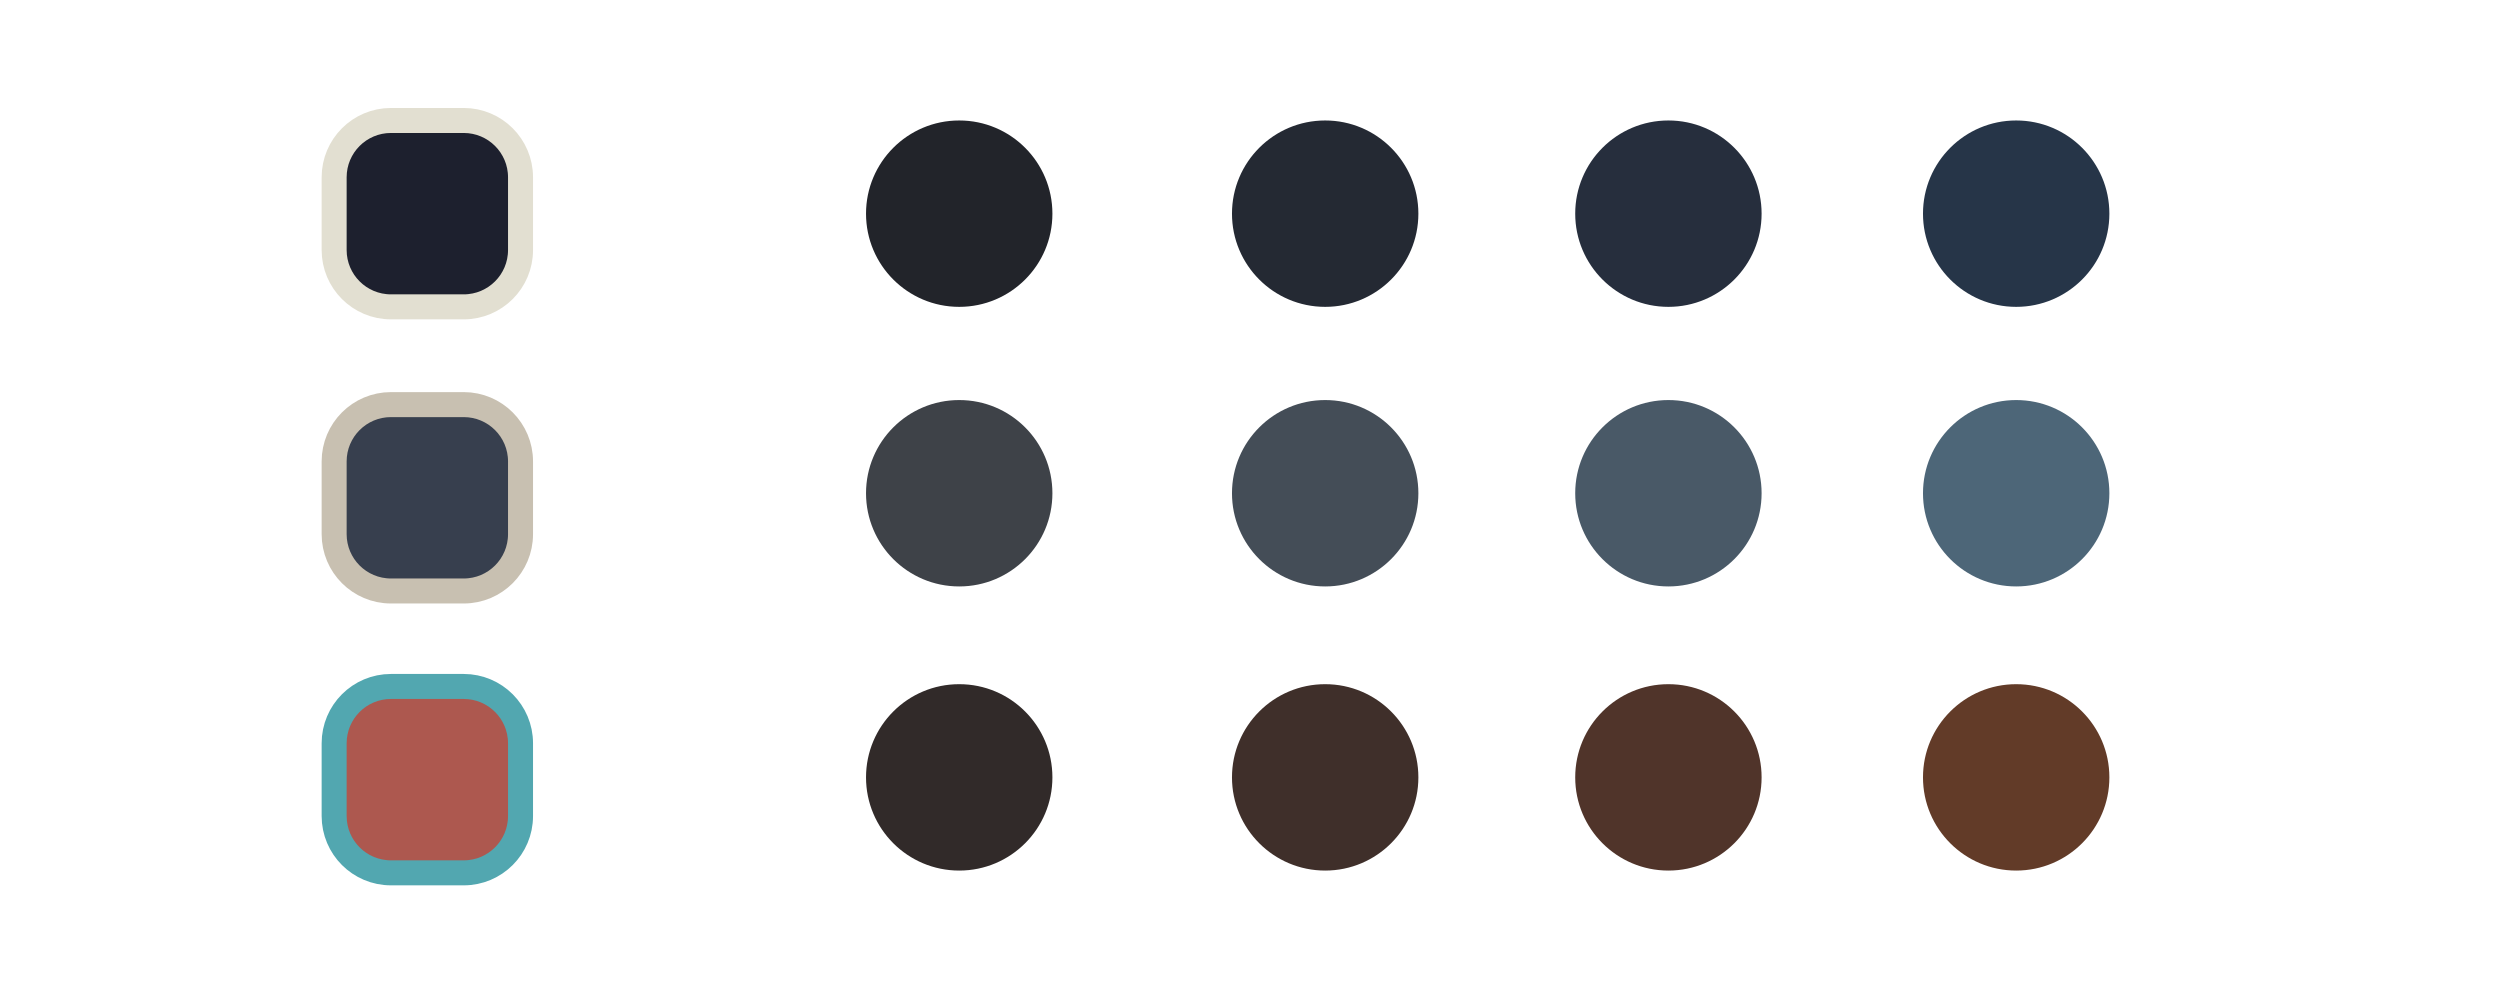
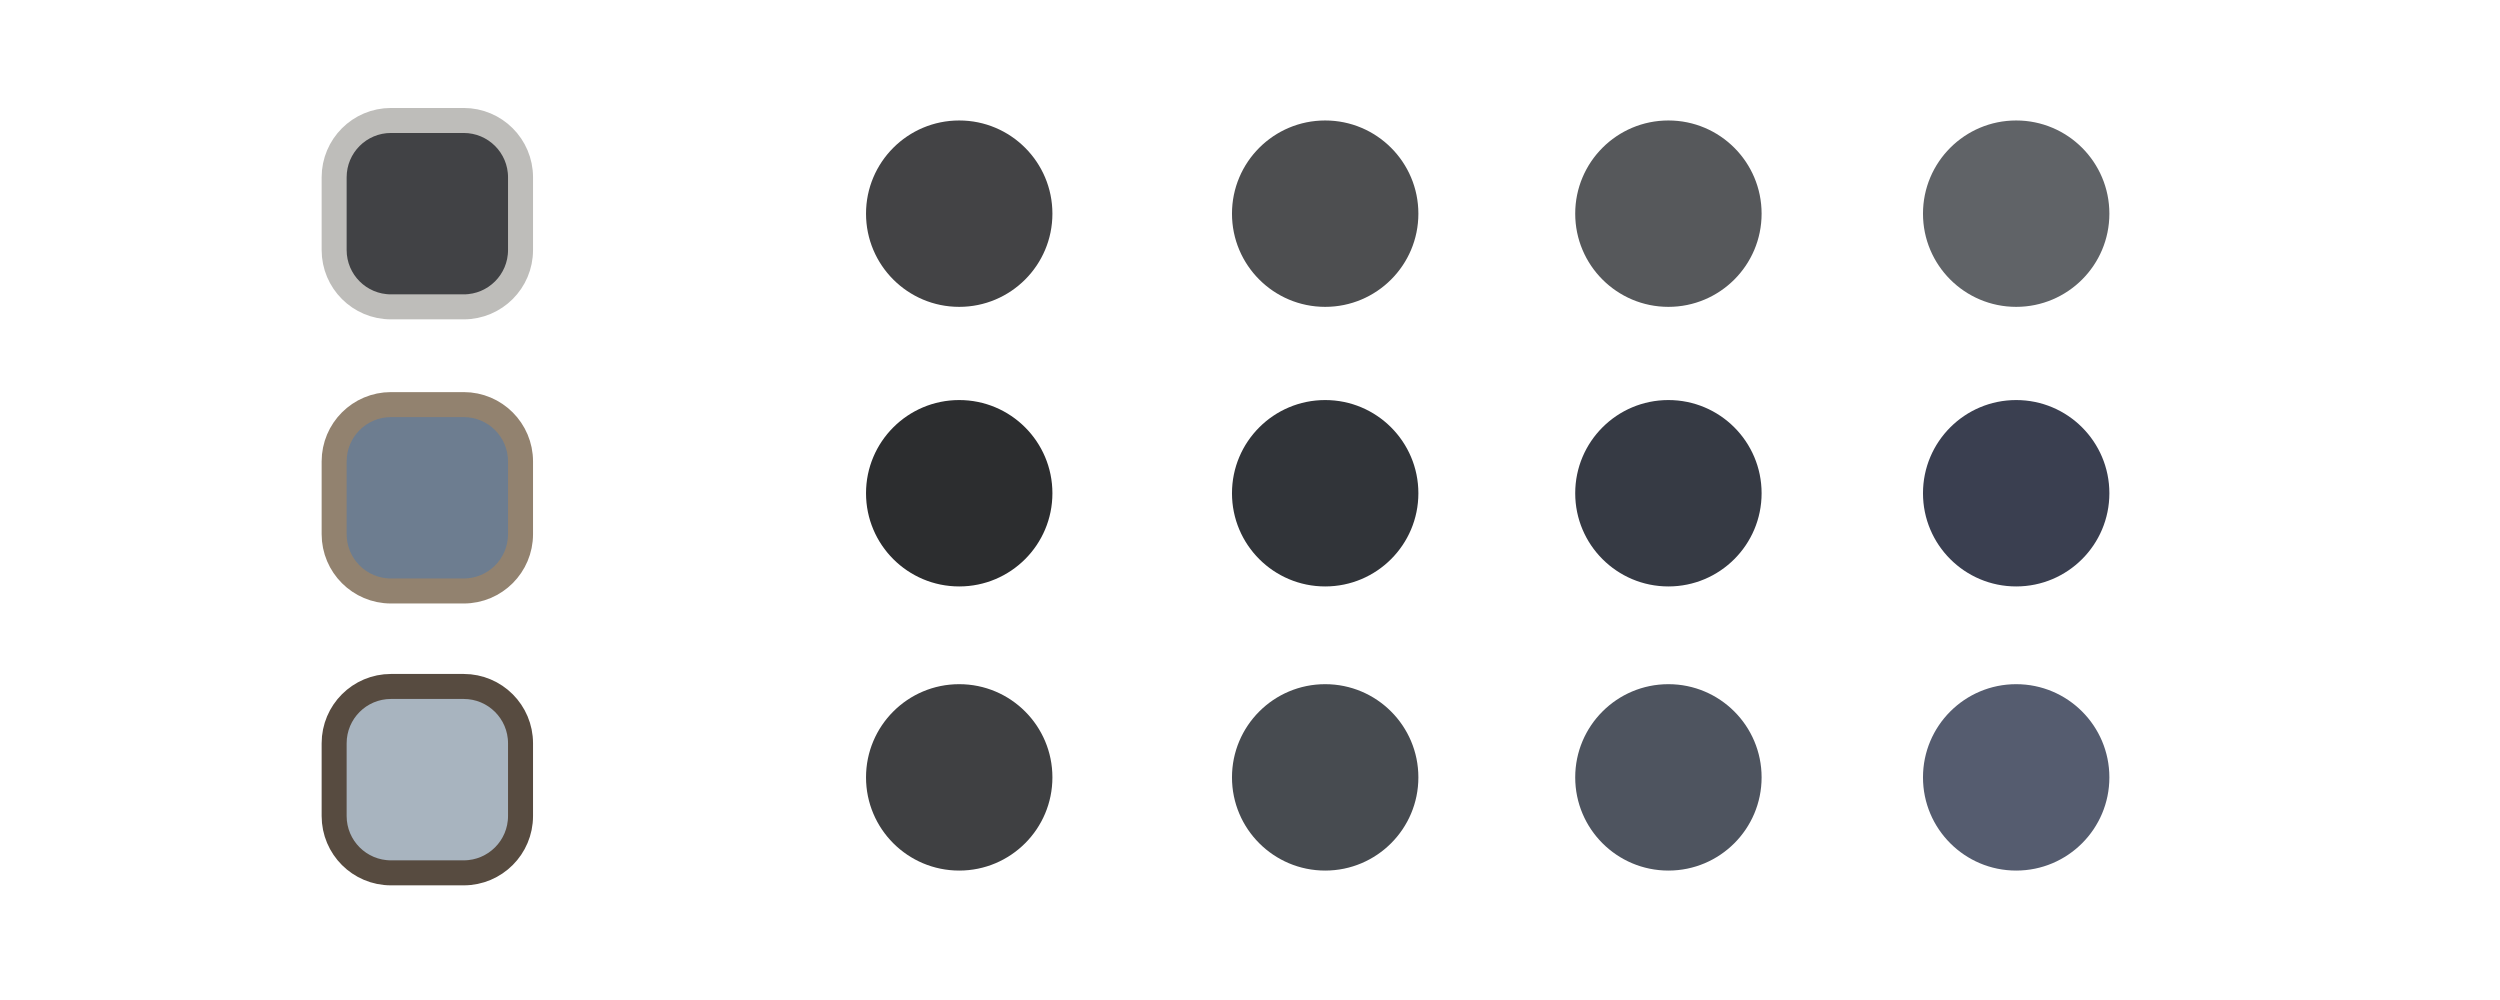
<svg xmlns="http://www.w3.org/2000/svg" width="1000" height="400" viewBox="0 0 264.583 105.833" version="1.1" id="svg1">
  <defs id="defs1" />
  <g id="layer1">
-     <rect style="fill:#1D202E;fill-opacity:1;stroke:#E2DFD1;stroke-width:2.646;stroke-linecap:round;stroke-linejoin:round;stroke-dasharray:none;stroke-opacity:1;paint-order:fill markers stroke" id="rect1" width="19.726" height="19.726" x="35.363" y="12.75" ry="6.014" />
-     <rect style="fill:#373F4E;fill-opacity:1;stroke:#C8C0B1;stroke-width:2.646;stroke-linecap:round;stroke-linejoin:round;stroke-dasharray:none;stroke-opacity:1;paint-order:fill markers stroke" id="rect2" width="19.726" height="19.726" x="35.363" y="42.82" ry="6.014" />
-     <rect style="fill:#AD584F;fill-opacity:1;stroke:#52A7B0;stroke-width:2.646;stroke-linecap:round;stroke-linejoin:round;stroke-dasharray:none;stroke-opacity:1;paint-order:fill markers stroke" id="rect3" width="19.726" height="19.726" x="35.363" y="72.65" ry="6.014" />
-     <rect style="fill:#22242A;fill-opacity:1;stroke:none;stroke-width:2.646;stroke-linecap:round;stroke-linejoin:round;stroke-dasharray:none;stroke-opacity:1;paint-order:fill markers stroke" id="rect4" width="19.726" height="19.726" x="91.654" y="12.75" ry="9.863" />
-     <rect style="fill:#242933;fill-opacity:1;stroke:none;stroke-width:2.646;stroke-linecap:round;stroke-linejoin:round;stroke-dasharray:none;stroke-opacity:1;paint-order:fill markers stroke" id="rect5" width="19.726" height="19.726" x="130.385" y="12.75" ry="9.863" />
-     <rect style="fill:#262E3D;fill-opacity:1;stroke:none;stroke-width:2.646;stroke-linecap:round;stroke-linejoin:round;stroke-dasharray:none;stroke-opacity:1;paint-order:fill markers stroke" id="rect6" width="19.726" height="19.726" x="166.71" y="12.75" ry="9.863" />
-     <rect style="fill:#263548;fill-opacity:1;stroke:none;stroke-width:2.646;stroke-linecap:round;stroke-linejoin:round;stroke-dasharray:none;stroke-opacity:1;paint-order:fill markers stroke" id="rect7" width="19.726" height="19.726" x="203.516" y="12.75" ry="9.863" />
-     <rect style="fill:#3E4248;fill-opacity:1;stroke:none;stroke-width:2.646;stroke-linecap:round;stroke-linejoin:round;stroke-dasharray:none;stroke-opacity:1;paint-order:fill markers stroke" id="rect8" width="19.726" height="19.726" x="91.654" y="42.339" ry="9.863" />
-     <rect style="fill:#444D57;fill-opacity:1;stroke:none;stroke-width:2.646;stroke-linecap:round;stroke-linejoin:round;stroke-dasharray:none;stroke-opacity:1;paint-order:fill markers stroke" id="rect9" width="19.726" height="19.726" x="130.385" y="42.339" ry="9.863" />
-     <rect style="fill:#495967;fill-opacity:1;stroke:none;stroke-width:2.646;stroke-linecap:round;stroke-linejoin:round;stroke-dasharray:none;stroke-opacity:1;paint-order:fill markers stroke" id="rect10" width="19.726" height="19.726" x="166.71" y="42.339" ry="9.863" />
-     <rect style="fill:#4D6678;fill-opacity:1;stroke:none;stroke-width:2.646;stroke-linecap:round;stroke-linejoin:round;stroke-dasharray:none;stroke-opacity:1;paint-order:fill markers stroke" id="rect11" width="19.726" height="19.726" x="203.516" y="42.339" ry="9.863" />
-     <rect style="fill:#312A29;fill-opacity:1;stroke:none;stroke-width:2.646;stroke-linecap:round;stroke-linejoin:round;stroke-dasharray:none;stroke-opacity:1;paint-order:fill markers stroke" id="rect12" width="19.726" height="19.726" x="91.654" y="72.409" ry="9.863" />
-     <rect style="fill:#3F2F2A;fill-opacity:1;stroke:none;stroke-width:2.646;stroke-linecap:round;stroke-linejoin:round;stroke-dasharray:none;stroke-opacity:1;paint-order:fill markers stroke" id="rect13" width="19.726" height="19.726" x="130.385" y="72.409" ry="9.863" />
-     <rect style="fill:#50342A;fill-opacity:1;stroke:none;stroke-width:2.646;stroke-linecap:round;stroke-linejoin:round;stroke-dasharray:none;stroke-opacity:1;paint-order:fill markers stroke" id="rect14" width="19.726" height="19.726" x="166.71" y="72.409" ry="9.863" />
-     <rect style="fill:#623B28;fill-opacity:1;stroke:none;stroke-width:2.646;stroke-linecap:round;stroke-linejoin:round;stroke-dasharray:none;stroke-opacity:1;paint-order:fill markers stroke" id="rect15" width="19.726" height="19.726" x="203.516" y="72.409" ry="9.863" />
+     <rect style="fill:#414245;fill-opacity:1;stroke:#BEBDBA;stroke-width:2.646;stroke-linecap:round;stroke-linejoin:round;stroke-dasharray:none;stroke-opacity:1;paint-order:fill markers stroke" id="rect1" width="19.726" height="19.726" x="35.363" y="12.75" ry="6.014" />
+     <rect style="fill:#6D7D90;fill-opacity:1;stroke:#92826F;stroke-width:2.646;stroke-linecap:round;stroke-linejoin:round;stroke-dasharray:none;stroke-opacity:1;paint-order:fill markers stroke" id="rect2" width="19.726" height="19.726" x="35.363" y="42.82" ry="6.014" />
+     <rect style="fill:#A8B4BF;fill-opacity:1;stroke:#574B40;stroke-width:2.646;stroke-linecap:round;stroke-linejoin:round;stroke-dasharray:none;stroke-opacity:1;paint-order:fill markers stroke" id="rect3" width="19.726" height="19.726" x="35.363" y="72.65" ry="6.014" />
+     <rect style="fill:#434345;fill-opacity:1;stroke:none;stroke-width:2.646;stroke-linecap:round;stroke-linejoin:round;stroke-dasharray:none;stroke-opacity:1;paint-order:fill markers stroke" id="rect4" width="19.726" height="19.726" x="91.654" y="12.75" ry="9.863" />
+     <rect style="fill:#4D4E50;fill-opacity:1;stroke:none;stroke-width:2.646;stroke-linecap:round;stroke-linejoin:round;stroke-dasharray:none;stroke-opacity:1;paint-order:fill markers stroke" id="rect5" width="19.726" height="19.726" x="130.385" y="12.75" ry="9.863" />
+     <rect style="fill:#56585B;fill-opacity:1;stroke:none;stroke-width:2.646;stroke-linecap:round;stroke-linejoin:round;stroke-dasharray:none;stroke-opacity:1;paint-order:fill markers stroke" id="rect6" width="19.726" height="19.726" x="166.71" y="12.75" ry="9.863" />
+     <rect style="fill:#606367;fill-opacity:1;stroke:none;stroke-width:2.646;stroke-linecap:round;stroke-linejoin:round;stroke-dasharray:none;stroke-opacity:1;paint-order:fill markers stroke" id="rect7" width="19.726" height="19.726" x="203.516" y="12.75" ry="9.863" />
+     <rect style="fill:#2C2D2F;fill-opacity:1;stroke:none;stroke-width:2.646;stroke-linecap:round;stroke-linejoin:round;stroke-dasharray:none;stroke-opacity:1;paint-order:fill markers stroke" id="rect8" width="19.726" height="19.726" x="91.654" y="42.339" ry="9.863" />
+     <rect style="fill:#313439;fill-opacity:1;stroke:none;stroke-width:2.646;stroke-linecap:round;stroke-linejoin:round;stroke-dasharray:none;stroke-opacity:1;paint-order:fill markers stroke" id="rect9" width="19.726" height="19.726" x="130.385" y="42.339" ry="9.863" />
+     <rect style="fill:#363A44;fill-opacity:1;stroke:none;stroke-width:2.646;stroke-linecap:round;stroke-linejoin:round;stroke-dasharray:none;stroke-opacity:1;paint-order:fill markers stroke" id="rect10" width="19.726" height="19.726" x="166.71" y="42.339" ry="9.863" />
+     <rect style="fill:#3A3F50;fill-opacity:1;stroke:none;stroke-width:2.646;stroke-linecap:round;stroke-linejoin:round;stroke-dasharray:none;stroke-opacity:1;paint-order:fill markers stroke" id="rect11" width="19.726" height="19.726" x="203.516" y="42.339" ry="9.863" />
+     <rect style="fill:#3F4042;fill-opacity:1;stroke:none;stroke-width:2.646;stroke-linecap:round;stroke-linejoin:round;stroke-dasharray:none;stroke-opacity:1;paint-order:fill markers stroke" id="rect12" width="19.726" height="19.726" x="91.654" y="72.409" ry="9.863" />
+     <rect style="fill:#474B50;fill-opacity:1;stroke:none;stroke-width:2.646;stroke-linecap:round;stroke-linejoin:round;stroke-dasharray:none;stroke-opacity:1;paint-order:fill markers stroke" id="rect13" width="19.726" height="19.726" x="130.385" y="72.409" ry="9.863" />
+     <rect style="fill:#4E545F;fill-opacity:1;stroke:none;stroke-width:2.646;stroke-linecap:round;stroke-linejoin:round;stroke-dasharray:none;stroke-opacity:1;paint-order:fill markers stroke" id="rect14" width="19.726" height="19.726" x="166.71" y="72.409" ry="9.863" />
+     <rect style="fill:#555C6F;fill-opacity:1;stroke:none;stroke-width:2.646;stroke-linecap:round;stroke-linejoin:round;stroke-dasharray:none;stroke-opacity:1;paint-order:fill markers stroke" id="rect15" width="19.726" height="19.726" x="203.516" y="72.409" ry="9.863" />
  </g>
</svg>
